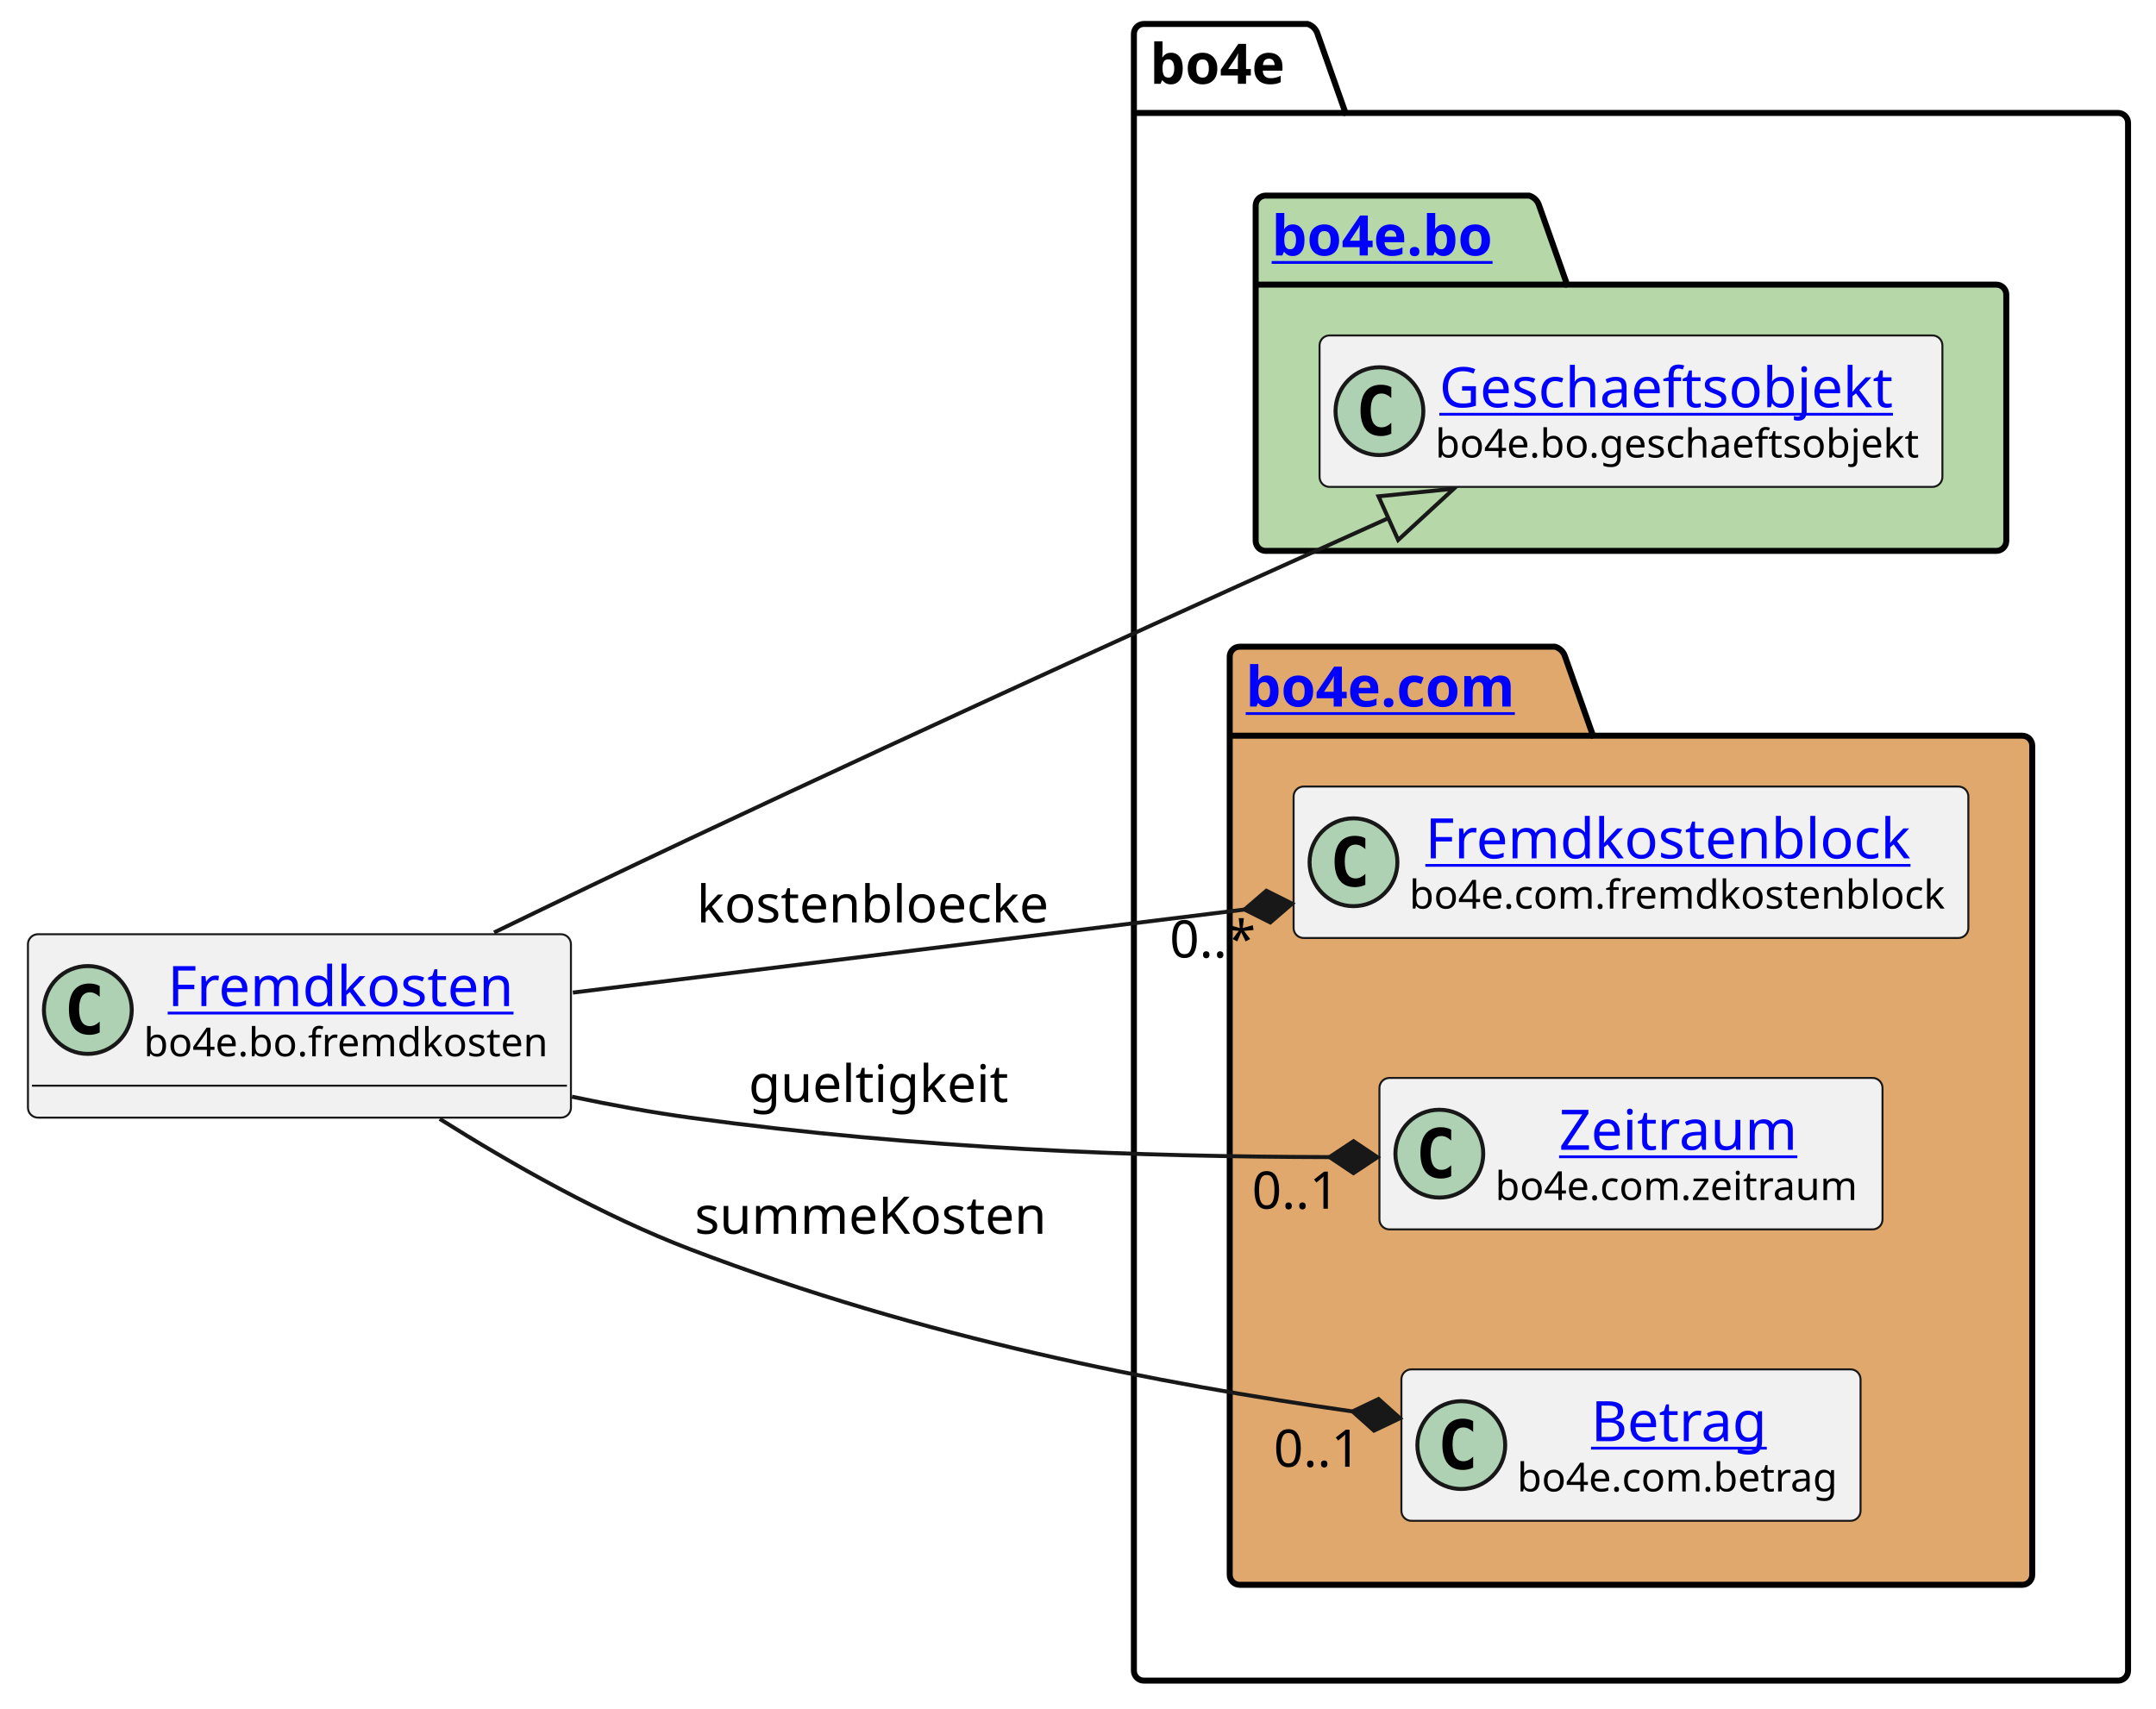
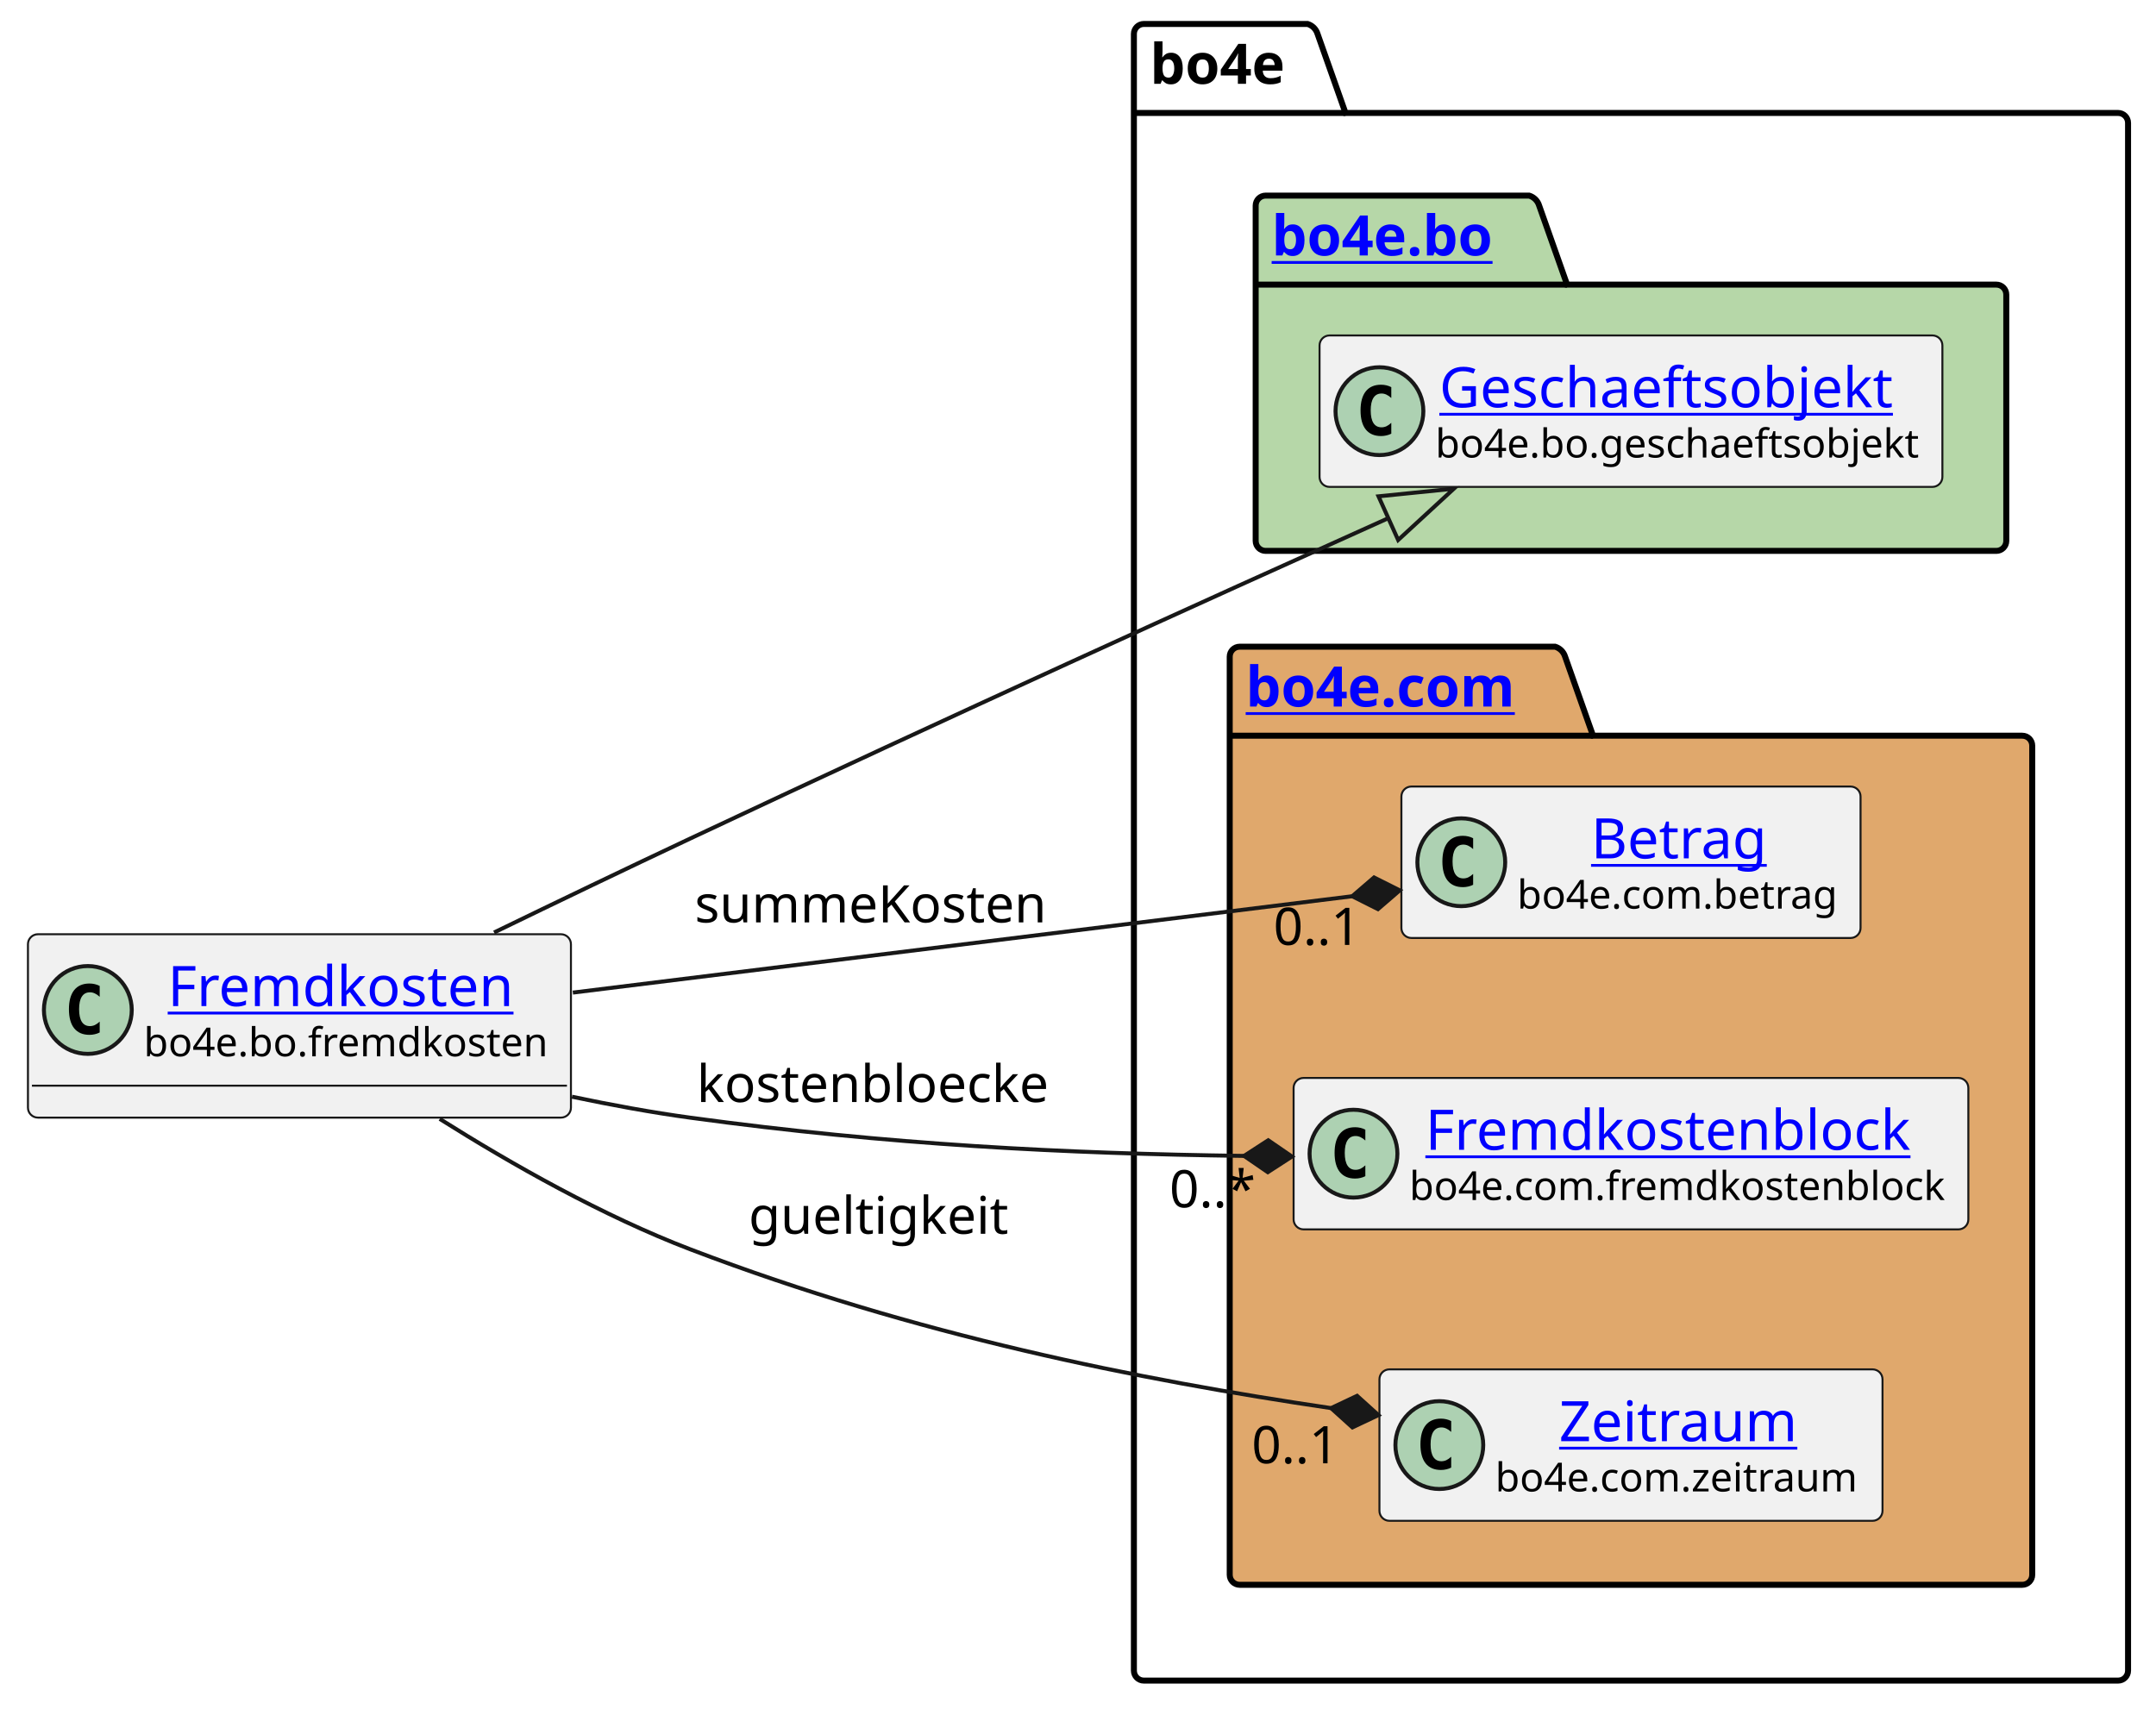
<svg xmlns="http://www.w3.org/2000/svg" xmlns:xlink="http://www.w3.org/1999/xlink" contentStyleType="text/css" height="428px" preserveAspectRatio="none" style="width:540px;height:428px;background:#FFFFFF;" version="1.1" viewBox="0 0 540 428" width="540px" zoomAndPan="magnify">
  <defs />
  <g>
    <g id="cluster_bo4e">
      <path d="M286.5,6 L327.5,6 A3.75,3.75 0 0 1 330,8.5 L337,28.297 L530.5,28.297 A2.5,2.5 0 0 1 533,30.797 L533,418.5 A2.5,2.5 0 0 1 530.5,421 L286.5,421 A2.5,2.5 0 0 1 284,418.5 L284,8.5 A2.5,2.5 0 0 1 286.5,6 " fill="none" style="stroke:#000000;stroke-width:1.5;" />
      <line style="stroke:#000000;stroke-width:1.5;" x1="284" x2="337" y1="28.297" y2="28.297" />
      <text fill="#000000" font-family="sans-serif" font-size="14" font-weight="bold" lengthAdjust="spacing" textLength="40" x="288" y="20.995">bo4e</text>
    </g>
    <g id="cluster_bo">
      <path d="M317,49 L383,49 A3.75,3.75 0 0 1 385.5,51.5 L392.5,71.297 L500,71.297 A2.5,2.5 0 0 1 502.5,73.797 L502.5,135.5 A2.5,2.5 0 0 1 500,138 L317,138 A2.5,2.5 0 0 1 314.5,135.5 L314.5,51.5 A2.5,2.5 0 0 1 317,49 " fill="#B6D7A8" style="stroke:#000000;stroke-width:1.5;" />
      <line style="stroke:#000000;stroke-width:1.5;" x1="314.5" x2="392.5" y1="71.297" y2="71.297" />
      <a href="https://bo4e.github.io/BO4E-python/latest/api/bo4e.bo.html" target="_top" title="https://bo4e.github.io/BO4E-python/latest/api/bo4e.bo.html" xlink:actuate="onRequest" xlink:href="https://bo4e.github.io/BO4E-python/latest/api/bo4e.bo.html" xlink:show="new" xlink:title="https://bo4e.github.io/BO4E-python/latest/api/bo4e.bo.html" xlink:type="simple">
        <text fill="#0000FF" font-family="sans-serif" font-size="14" font-weight="bold" lengthAdjust="spacing" text-decoration="underline" textLength="65" x="318.5" y="63.995">bo4e.bo</text>
      </a>
    </g>
    <g id="cluster_com">
      <path d="M310.5,162 L389.5,162 A3.75,3.75 0 0 1 392,164.5 L399,184.297 L506.5,184.297 A2.5,2.5 0 0 1 509,186.797 L509,394.5 A2.5,2.5 0 0 1 506.5,397 L310.5,397 A2.5,2.5 0 0 1 308,394.5 L308,164.5 A2.5,2.5 0 0 1 310.5,162 " fill="#E0A86C" style="stroke:#000000;stroke-width:1.5;" />
      <line style="stroke:#000000;stroke-width:1.5;" x1="308" x2="399" y1="184.297" y2="184.297" />
      <a href="https://bo4e.github.io/BO4E-python/latest/api/bo4e.com.html" target="_top" title="https://bo4e.github.io/BO4E-python/latest/api/bo4e.com.html" xlink:actuate="onRequest" xlink:href="https://bo4e.github.io/BO4E-python/latest/api/bo4e.com.html" xlink:show="new" xlink:title="https://bo4e.github.io/BO4E-python/latest/api/bo4e.com.html" xlink:type="simple">
        <text fill="#0000FF" font-family="sans-serif" font-size="14" font-weight="bold" lengthAdjust="spacing" text-decoration="underline" textLength="78" x="312" y="176.995">bo4e.com</text>
      </a>
    </g>
    <g id="elem_Geschaeftsobjekt">
      <rect codeLine="7" fill="#F1F1F1" height="37.938" id="Geschaeftsobjekt" rx="2.5" ry="2.5" style="stroke:#181818;stroke-width:0.5;" width="156" x="330.5" y="84.03" />
      <ellipse cx="345.5" cy="102.999" fill="#ADD1B2" rx="11" ry="11" style="stroke:#181818;stroke-width:1.0;" />
      <path d="M348.469,108.639 Q347.891,108.936 347.25,109.077 Q346.609,109.233 345.906,109.233 Q343.406,109.233 342.078,107.593 Q340.766,105.936 340.766,102.811 Q340.766,99.686 342.078,98.03 Q343.406,96.374 345.906,96.374 Q346.609,96.374 347.25,96.53 Q347.906,96.686 348.469,96.983 L348.469,99.702 Q347.844,99.124 347.25,98.858 Q346.656,98.577 346.031,98.577 Q344.688,98.577 344,99.655 Q343.312,100.718 343.312,102.811 Q343.312,104.905 344,105.983 Q344.688,107.046 346.031,107.046 Q346.656,107.046 347.25,106.78 Q347.844,106.499 348.469,105.921 L348.469,108.639 Z " fill="#000000" />
      <a href="https://bo4e.github.io/BO4E-python/latest/api/bo4e.bo.html#bo4e.bo.geschaeftsobjekt.Geschaeftsobjekt" target="_top" title="https://bo4e.github.io/BO4E-python/latest/api/bo4e.bo.html#bo4e.bo.geschaeftsobjekt.Geschaeftsobjekt" xlink:actuate="onRequest" xlink:href="https://bo4e.github.io/BO4E-python/latest/api/bo4e.bo.html#bo4e.bo.geschaeftsobjekt.Geschaeftsobjekt" xlink:show="new" xlink:title="https://bo4e.github.io/BO4E-python/latest/api/bo4e.bo.html#bo4e.bo.geschaeftsobjekt.Geschaeftsobjekt" xlink:type="simple">
        <text fill="#0000FF" font-family="sans-serif" font-size="14" lengthAdjust="spacing" text-decoration="underline" textLength="122" x="360.5" y="102.025">Geschaeftsobjekt</text>
      </a>
      <text fill="#000000" font-family="sans-serif" font-size="10" lengthAdjust="spacing" textLength="124" x="359.5" y="114.609">bo4e.bo.geschaeftsobjekt</text>
    </g>
+     <g id="elem_Betrag">
+       <rect codeLine="10" fill="#F1F1F1" height="37.938" id="Betrag" rx="2.5" ry="2.5" style="stroke:#181818;stroke-width:0.5;" width="115" x="351" y="197.03" />
+       <ellipse cx="366" cy="215.999" fill="#ADD1B2" rx="11" ry="11" style="stroke:#181818;stroke-width:1.0;" />
+       <path d="M368.969,221.639 Q368.391,221.936 367.75,222.077 Q367.109,222.233 366.406,222.233 Q363.906,222.233 362.578,220.593 Q361.266,218.936 361.266,215.811 Q361.266,212.686 362.578,211.03 Q363.906,209.374 366.406,209.374 Q367.109,209.374 367.75,209.53 Q368.406,209.686 368.969,209.983 L368.969,212.702 Q368.344,212.124 367.75,211.858 Q367.156,211.577 366.531,211.577 Q365.188,211.577 364.5,212.655 Q363.812,213.718 363.812,215.811 Q363.812,217.905 364.5,218.983 Q365.188,220.046 366.531,220.046 Q367.156,220.046 367.75,219.78 Q368.344,219.499 368.969,218.921 L368.969,221.639 Z " fill="#000000" />
+       <a href="https://bo4e.github.io/BO4E-python/latest/api/bo4e.com.html#bo4e.com.betrag.Betrag" target="_top" title="https://bo4e.github.io/BO4E-python/latest/api/bo4e.com.html#bo4e.com.betrag.Betrag" xlink:actuate="onRequest" xlink:href="https://bo4e.github.io/BO4E-python/latest/api/bo4e.com.html#bo4e.com.betrag.Betrag" xlink:show="new" xlink:title="https://bo4e.github.io/BO4E-python/latest/api/bo4e.com.html#bo4e.com.betrag.Betrag" xlink:type="simple">
+         <text fill="#0000FF" font-family="sans-serif" font-size="14" lengthAdjust="spacing" text-decoration="underline" textLength="46" x="398.5" y="215.025">Betrag</text>
+       </a>
+       <text fill="#000000" font-family="sans-serif" font-size="10" lengthAdjust="spacing" textLength="83" x="380" y="227.609">bo4e.com.betrag</text>
+     </g>
    <g id="elem_Fremdkostenblock">
-       <rect codeLine="10" fill="#F1F1F1" height="37.938" id="Fremdkostenblock" rx="2.5" ry="2.5" style="stroke:#181818;stroke-width:0.5;" width="169" x="324" y="197.03" />
-       <ellipse cx="339" cy="215.999" fill="#ADD1B2" rx="11" ry="11" style="stroke:#181818;stroke-width:1.0;" />
-       <path d="M341.969,221.639 Q341.391,221.936 340.75,222.077 Q340.109,222.233 339.406,222.233 Q336.906,222.233 335.578,220.593 Q334.266,218.936 334.266,215.811 Q334.266,212.686 335.578,211.03 Q336.906,209.374 339.406,209.374 Q340.109,209.374 340.75,209.53 Q341.406,209.686 341.969,209.983 L341.969,212.702 Q341.344,212.124 340.75,211.858 Q340.156,211.577 339.531,211.577 Q338.188,211.577 337.5,212.655 Q336.812,213.718 336.812,215.811 Q336.812,217.905 337.5,218.983 Q338.188,220.046 339.531,220.046 Q340.156,220.046 340.75,219.78 Q341.344,219.499 341.969,218.921 L341.969,221.639 Z " fill="#000000" />
+       <rect codeLine="11" fill="#F1F1F1" height="37.938" id="Fremdkostenblock" rx="2.5" ry="2.5" style="stroke:#181818;stroke-width:0.5;" width="169" x="324" y="270.03" />
+       <ellipse cx="339" cy="288.999" fill="#ADD1B2" rx="11" ry="11" style="stroke:#181818;stroke-width:1.0;" />
+       <path d="M341.969,294.639 Q341.391,294.936 340.75,295.077 Q340.109,295.233 339.406,295.233 Q336.906,295.233 335.578,293.592 Q334.266,291.936 334.266,288.811 Q334.266,285.686 335.578,284.03 Q336.906,282.374 339.406,282.374 Q340.109,282.374 340.75,282.53 Q341.406,282.686 341.969,282.983 L341.969,285.702 Q341.344,285.124 340.75,284.858 Q340.156,284.577 339.531,284.577 Q338.188,284.577 337.5,285.655 Q336.812,286.717 336.812,288.811 Q336.812,290.905 337.5,291.983 Q338.188,293.046 339.531,293.046 Q340.156,293.046 340.75,292.78 Q341.344,292.499 341.969,291.921 L341.969,294.639 Z " fill="#000000" />
      <a href="https://bo4e.github.io/BO4E-python/latest/api/bo4e.com.html#bo4e.com.fremdkostenblock.Fremdkostenblock" target="_top" title="https://bo4e.github.io/BO4E-python/latest/api/bo4e.com.html#bo4e.com.fremdkostenblock.Fremdkostenblock" xlink:actuate="onRequest" xlink:href="https://bo4e.github.io/BO4E-python/latest/api/bo4e.com.html#bo4e.com.fremdkostenblock.Fremdkostenblock" xlink:show="new" xlink:title="https://bo4e.github.io/BO4E-python/latest/api/bo4e.com.html#bo4e.com.fremdkostenblock.Fremdkostenblock" xlink:type="simple">
-         <text fill="#0000FF" font-family="sans-serif" font-size="14" lengthAdjust="spacing" text-decoration="underline" textLength="129" x="357" y="215.025">Fremdkostenblock</text>
+         <text fill="#0000FF" font-family="sans-serif" font-size="14" lengthAdjust="spacing" text-decoration="underline" textLength="129" x="357" y="288.025">Fremdkostenblock</text>
      </a>
-       <text fill="#000000" font-family="sans-serif" font-size="10" lengthAdjust="spacing" textLength="137" x="353" y="227.609">bo4e.com.fremdkostenblock</text>
+       <text fill="#000000" font-family="sans-serif" font-size="10" lengthAdjust="spacing" textLength="137" x="353" y="300.609">bo4e.com.fremdkostenblock</text>
    </g>
    <g id="elem_Zeitraum">
-       <rect codeLine="11" fill="#F1F1F1" height="37.938" id="Zeitraum" rx="2.5" ry="2.5" style="stroke:#181818;stroke-width:0.5;" width="126" x="345.5" y="270.03" />
-       <ellipse cx="360.5" cy="288.999" fill="#ADD1B2" rx="11" ry="11" style="stroke:#181818;stroke-width:1.0;" />
-       <path d="M363.469,294.639 Q362.891,294.936 362.25,295.077 Q361.609,295.233 360.906,295.233 Q358.406,295.233 357.078,293.592 Q355.766,291.936 355.766,288.811 Q355.766,285.686 357.078,284.03 Q358.406,282.374 360.906,282.374 Q361.609,282.374 362.25,282.53 Q362.906,282.686 363.469,282.983 L363.469,285.702 Q362.844,285.124 362.25,284.858 Q361.656,284.577 361.031,284.577 Q359.688,284.577 359,285.655 Q358.312,286.717 358.312,288.811 Q358.312,290.905 359,291.983 Q359.688,293.046 361.031,293.046 Q361.656,293.046 362.25,292.78 Q362.844,292.499 363.469,291.921 L363.469,294.639 Z " fill="#000000" />
+       <rect codeLine="12" fill="#F1F1F1" height="37.938" id="Zeitraum" rx="2.5" ry="2.5" style="stroke:#181818;stroke-width:0.5;" width="126" x="345.5" y="343.03" />
+       <ellipse cx="360.5" cy="361.999" fill="#ADD1B2" rx="11" ry="11" style="stroke:#181818;stroke-width:1.0;" />
+       <path d="M363.469,367.639 Q362.891,367.936 362.25,368.077 Q361.609,368.233 360.906,368.233 Q358.406,368.233 357.078,366.592 Q355.766,364.936 355.766,361.811 Q355.766,358.686 357.078,357.03 Q358.406,355.374 360.906,355.374 Q361.609,355.374 362.25,355.53 Q362.906,355.686 363.469,355.983 L363.469,358.702 Q362.844,358.124 362.25,357.858 Q361.656,357.577 361.031,357.577 Q359.688,357.577 359,358.655 Q358.312,359.717 358.312,361.811 Q358.312,363.905 359,364.983 Q359.688,366.046 361.031,366.046 Q361.656,366.046 362.25,365.78 Q362.844,365.499 363.469,364.921 L363.469,367.639 Z " fill="#000000" />
      <a href="https://bo4e.github.io/BO4E-python/latest/api/bo4e.com.html#bo4e.com.zeitraum.Zeitraum" target="_top" title="https://bo4e.github.io/BO4E-python/latest/api/bo4e.com.html#bo4e.com.zeitraum.Zeitraum" xlink:actuate="onRequest" xlink:href="https://bo4e.github.io/BO4E-python/latest/api/bo4e.com.html#bo4e.com.zeitraum.Zeitraum" xlink:show="new" xlink:title="https://bo4e.github.io/BO4E-python/latest/api/bo4e.com.html#bo4e.com.zeitraum.Zeitraum" xlink:type="simple">
-         <text fill="#0000FF" font-family="sans-serif" font-size="14" lengthAdjust="spacing" text-decoration="underline" textLength="62" x="390.5" y="288.025">Zeitraum</text>
+         <text fill="#0000FF" font-family="sans-serif" font-size="14" lengthAdjust="spacing" text-decoration="underline" textLength="62" x="390.5" y="361.025">Zeitraum</text>
      </a>
-       <text fill="#000000" font-family="sans-serif" font-size="10" lengthAdjust="spacing" textLength="94" x="374.5" y="300.609">bo4e.com.zeitraum</text>
-     </g>
-     <g id="elem_Betrag">
-       <rect codeLine="12" fill="#F1F1F1" height="37.938" id="Betrag" rx="2.5" ry="2.5" style="stroke:#181818;stroke-width:0.5;" width="115" x="351" y="343.03" />
-       <ellipse cx="366" cy="361.999" fill="#ADD1B2" rx="11" ry="11" style="stroke:#181818;stroke-width:1.0;" />
-       <path d="M368.969,367.639 Q368.391,367.936 367.75,368.077 Q367.109,368.233 366.406,368.233 Q363.906,368.233 362.578,366.592 Q361.266,364.936 361.266,361.811 Q361.266,358.686 362.578,357.03 Q363.906,355.374 366.406,355.374 Q367.109,355.374 367.75,355.53 Q368.406,355.686 368.969,355.983 L368.969,358.702 Q368.344,358.124 367.75,357.858 Q367.156,357.577 366.531,357.577 Q365.188,357.577 364.5,358.655 Q363.812,359.717 363.812,361.811 Q363.812,363.905 364.5,364.983 Q365.188,366.046 366.531,366.046 Q367.156,366.046 367.75,365.78 Q368.344,365.499 368.969,364.921 L368.969,367.639 Z " fill="#000000" />
-       <a href="https://bo4e.github.io/BO4E-python/latest/api/bo4e.com.html#bo4e.com.betrag.Betrag" target="_top" title="https://bo4e.github.io/BO4E-python/latest/api/bo4e.com.html#bo4e.com.betrag.Betrag" xlink:actuate="onRequest" xlink:href="https://bo4e.github.io/BO4E-python/latest/api/bo4e.com.html#bo4e.com.betrag.Betrag" xlink:show="new" xlink:title="https://bo4e.github.io/BO4E-python/latest/api/bo4e.com.html#bo4e.com.betrag.Betrag" xlink:type="simple">
-         <text fill="#0000FF" font-family="sans-serif" font-size="14" lengthAdjust="spacing" text-decoration="underline" textLength="46" x="398.5" y="361.025">Betrag</text>
-       </a>
-       <text fill="#000000" font-family="sans-serif" font-size="10" lengthAdjust="spacing" textLength="83" x="380" y="373.609">bo4e.com.betrag</text>
+       <text fill="#000000" font-family="sans-serif" font-size="10" lengthAdjust="spacing" textLength="94" x="374.5" y="373.609">bo4e.com.zeitraum</text>
    </g>
    <g id="elem_Fremdkosten">
      <rect codeLine="3" fill="#F1F1F1" height="45.938" id="Fremdkosten" rx="2.5" ry="2.5" style="stroke:#181818;stroke-width:0.5;" width="136" x="7" y="234.03" />
      <ellipse cx="22" cy="252.999" fill="#ADD1B2" rx="11" ry="11" style="stroke:#181818;stroke-width:1.0;" />
      <path d="M24.969,258.639 Q24.391,258.936 23.75,259.077 Q23.109,259.233 22.406,259.233 Q19.906,259.233 18.578,257.592 Q17.266,255.936 17.266,252.811 Q17.266,249.686 18.578,248.03 Q19.906,246.374 22.406,246.374 Q23.109,246.374 23.75,246.53 Q24.406,246.686 24.969,246.983 L24.969,249.702 Q24.344,249.124 23.75,248.858 Q23.156,248.577 22.531,248.577 Q21.188,248.577 20.5,249.655 Q19.812,250.718 19.812,252.811 Q19.812,254.905 20.5,255.983 Q21.188,257.046 22.531,257.046 Q23.156,257.046 23.75,256.78 Q24.344,256.499 24.969,255.921 L24.969,258.639 Z " fill="#000000" />
      <a href="https://bo4e.github.io/BO4E-python/latest/api/bo4e.bo.html#bo4e.bo.fremdkosten.Fremdkosten" target="_top" title="https://bo4e.github.io/BO4E-python/latest/api/bo4e.bo.html#bo4e.bo.fremdkosten.Fremdkosten" xlink:actuate="onRequest" xlink:href="https://bo4e.github.io/BO4E-python/latest/api/bo4e.bo.html#bo4e.bo.fremdkosten.Fremdkosten" xlink:show="new" xlink:title="https://bo4e.github.io/BO4E-python/latest/api/bo4e.bo.html#bo4e.bo.fremdkosten.Fremdkosten" xlink:type="simple">
        <text fill="#0000FF" font-family="sans-serif" font-size="14" lengthAdjust="spacing" text-decoration="underline" textLength="92" x="42" y="252.025">Fremdkosten</text>
      </a>
      <text fill="#000000" font-family="sans-serif" font-size="10" lengthAdjust="spacing" textLength="104" x="36" y="264.609">bo4e.bo.fremdkosten</text>
      <line style="stroke:#181818;stroke-width:0.5;" x1="8" x2="142" y1="271.967" y2="271.967" />
    </g>
    <g id="link_Fremdkosten_Geschaeftsobjekt">
      <path codeLine="15" d="M123.75,233.59 C139.41,225.99 156.91,217.57 173,210 C239.41,178.76 300.555,151.025 347.725,129.805 " fill="none" id="Fremdkosten-to-Geschaeftsobjekt" style="stroke:#181818;stroke-width:1.0;" />
      <polygon fill="none" points="364.14,122.42,345.263,124.333,350.186,135.276,364.14,122.42" style="stroke:#181818;stroke-width:1.0;" />
    </g>
    <g id="link_Fremdkosten_Zeitraum">
-       <path codeLine="16" d="M143.26,274.73 C153.17,276.82 163.31,278.68 173,280 C230.93,287.9 285.6,289.74 333,289.86 " fill="none" id="Fremdkosten-to-Zeitraum" style="stroke:#181818;stroke-width:1.0;" />
-       <polygon fill="#181818" points="345,289.89,339.01,285.875,333,289.86,338.99,293.875,345,289.89" style="stroke:#181818;stroke-width:1.0;" />
-       <text fill="#000000" font-family="sans-serif" font-size="13" lengthAdjust="spacing" textLength="66" x="187.5" y="276.067">gueltigkeit</text>
-       <text fill="#000000" font-family="sans-serif" font-size="13" lengthAdjust="spacing" textLength="24" x="313.568" y="302.789">0..1</text>
+       <path codeLine="16" d="M110.14,280.29 C128.15,291.64 151.02,304.61 173,313 C229.34,334.51 285.219,345.627 333.379,352.737 " fill="none" id="Fremdkosten-to-Zeitraum" style="stroke:#181818;stroke-width:1.0;" />
+       <polygon fill="#181818" points="345.25,354.49,339.899,349.657,333.379,352.737,338.73,357.571,345.25,354.49" style="stroke:#181818;stroke-width:1.0;" />
+       <text fill="#000000" font-family="sans-serif" font-size="13" lengthAdjust="spacing" textLength="66" x="187.5" y="309.067">gueltigkeit</text>
+       <text fill="#000000" font-family="sans-serif" font-size="13" lengthAdjust="spacing" textLength="24" x="313.49" y="366.563">0..1</text>
    </g>
    <g id="link_Fremdkosten_Betrag">
-       <path codeLine="17" d="M110.14,280.29 C128.15,291.64 151.02,304.61 173,313 C231.48,335.33 290.361,346.639 338.761,353.569 " fill="none" id="Fremdkosten-to-Betrag" style="stroke:#181818;stroke-width:1.0;" />
-       <polygon fill="#181818" points="350.64,355.27,345.267,350.46,338.761,353.569,344.134,358.379,350.64,355.27" style="stroke:#181818;stroke-width:1.0;" />
-       <text fill="#000000" font-family="sans-serif" font-size="13" lengthAdjust="spacing" textLength="93" x="174" y="309.067">summeKosten</text>
-       <text fill="#000000" font-family="sans-serif" font-size="13" lengthAdjust="spacing" textLength="24" x="318.999" y="367.428">0..1</text>
+       <path codeLine="17" d="M143.48,248.65 C204.44,241.11 281.241,231.612 338.681,224.512 " fill="none" id="Fremdkosten-to-Betrag" style="stroke:#181818;stroke-width:1.0;" />
+       <polygon fill="#181818" points="350.59,223.04,344.145,219.806,338.681,224.512,345.126,227.746,350.59,223.04" style="stroke:#181818;stroke-width:1.0;" />
+       <text fill="#000000" font-family="sans-serif" font-size="13" lengthAdjust="spacing" textLength="93" x="174" y="231.067">summeKosten</text>
+       <text fill="#000000" font-family="sans-serif" font-size="13" lengthAdjust="spacing" textLength="24" x="318.944" y="236.705">0..1</text>
    </g>
    <g id="link_Fremdkosten_Fremdkostenblock">
-       <path codeLine="18" d="M143.48,248.65 C195.54,242.21 255.931,234.743 311.721,227.843 " fill="none" id="Fremdkosten-to-Fremdkostenblock" style="stroke:#181818;stroke-width:1.0;" />
-       <polygon fill="#181818" points="323.63,226.37,317.184,223.137,311.721,227.843,318.166,231.076,323.63,226.37" style="stroke:#181818;stroke-width:1.0;" />
-       <text fill="#000000" font-family="sans-serif" font-size="13" lengthAdjust="spacing" textLength="92" x="174.5" y="231.067">kostenbloecke</text>
-       <text fill="#000000" font-family="sans-serif" font-size="13" lengthAdjust="spacing" textLength="23" x="292.95" y="239.866">0..*</text>
+       <path codeLine="18" d="M143.26,274.73 C153.17,276.82 163.31,278.68 173,280 C222.65,286.77 266.731,288.959 311.591,289.56 " fill="none" id="Fremdkosten-to-Fremdkostenblock" style="stroke:#181818;stroke-width:1.0;" />
+       <polygon fill="#181818" points="323.59,289.72,317.644,285.64,311.591,289.56,317.537,293.639,323.59,289.72" style="stroke:#181818;stroke-width:1.0;" />
+       <text fill="#000000" font-family="sans-serif" font-size="13" lengthAdjust="spacing" textLength="92" x="174.5" y="276.067">kostenbloecke</text>
+       <text fill="#000000" font-family="sans-serif" font-size="13" lengthAdjust="spacing" textLength="23" x="292.907" y="302.447">0..*</text>
    </g>
  </g>
</svg>
